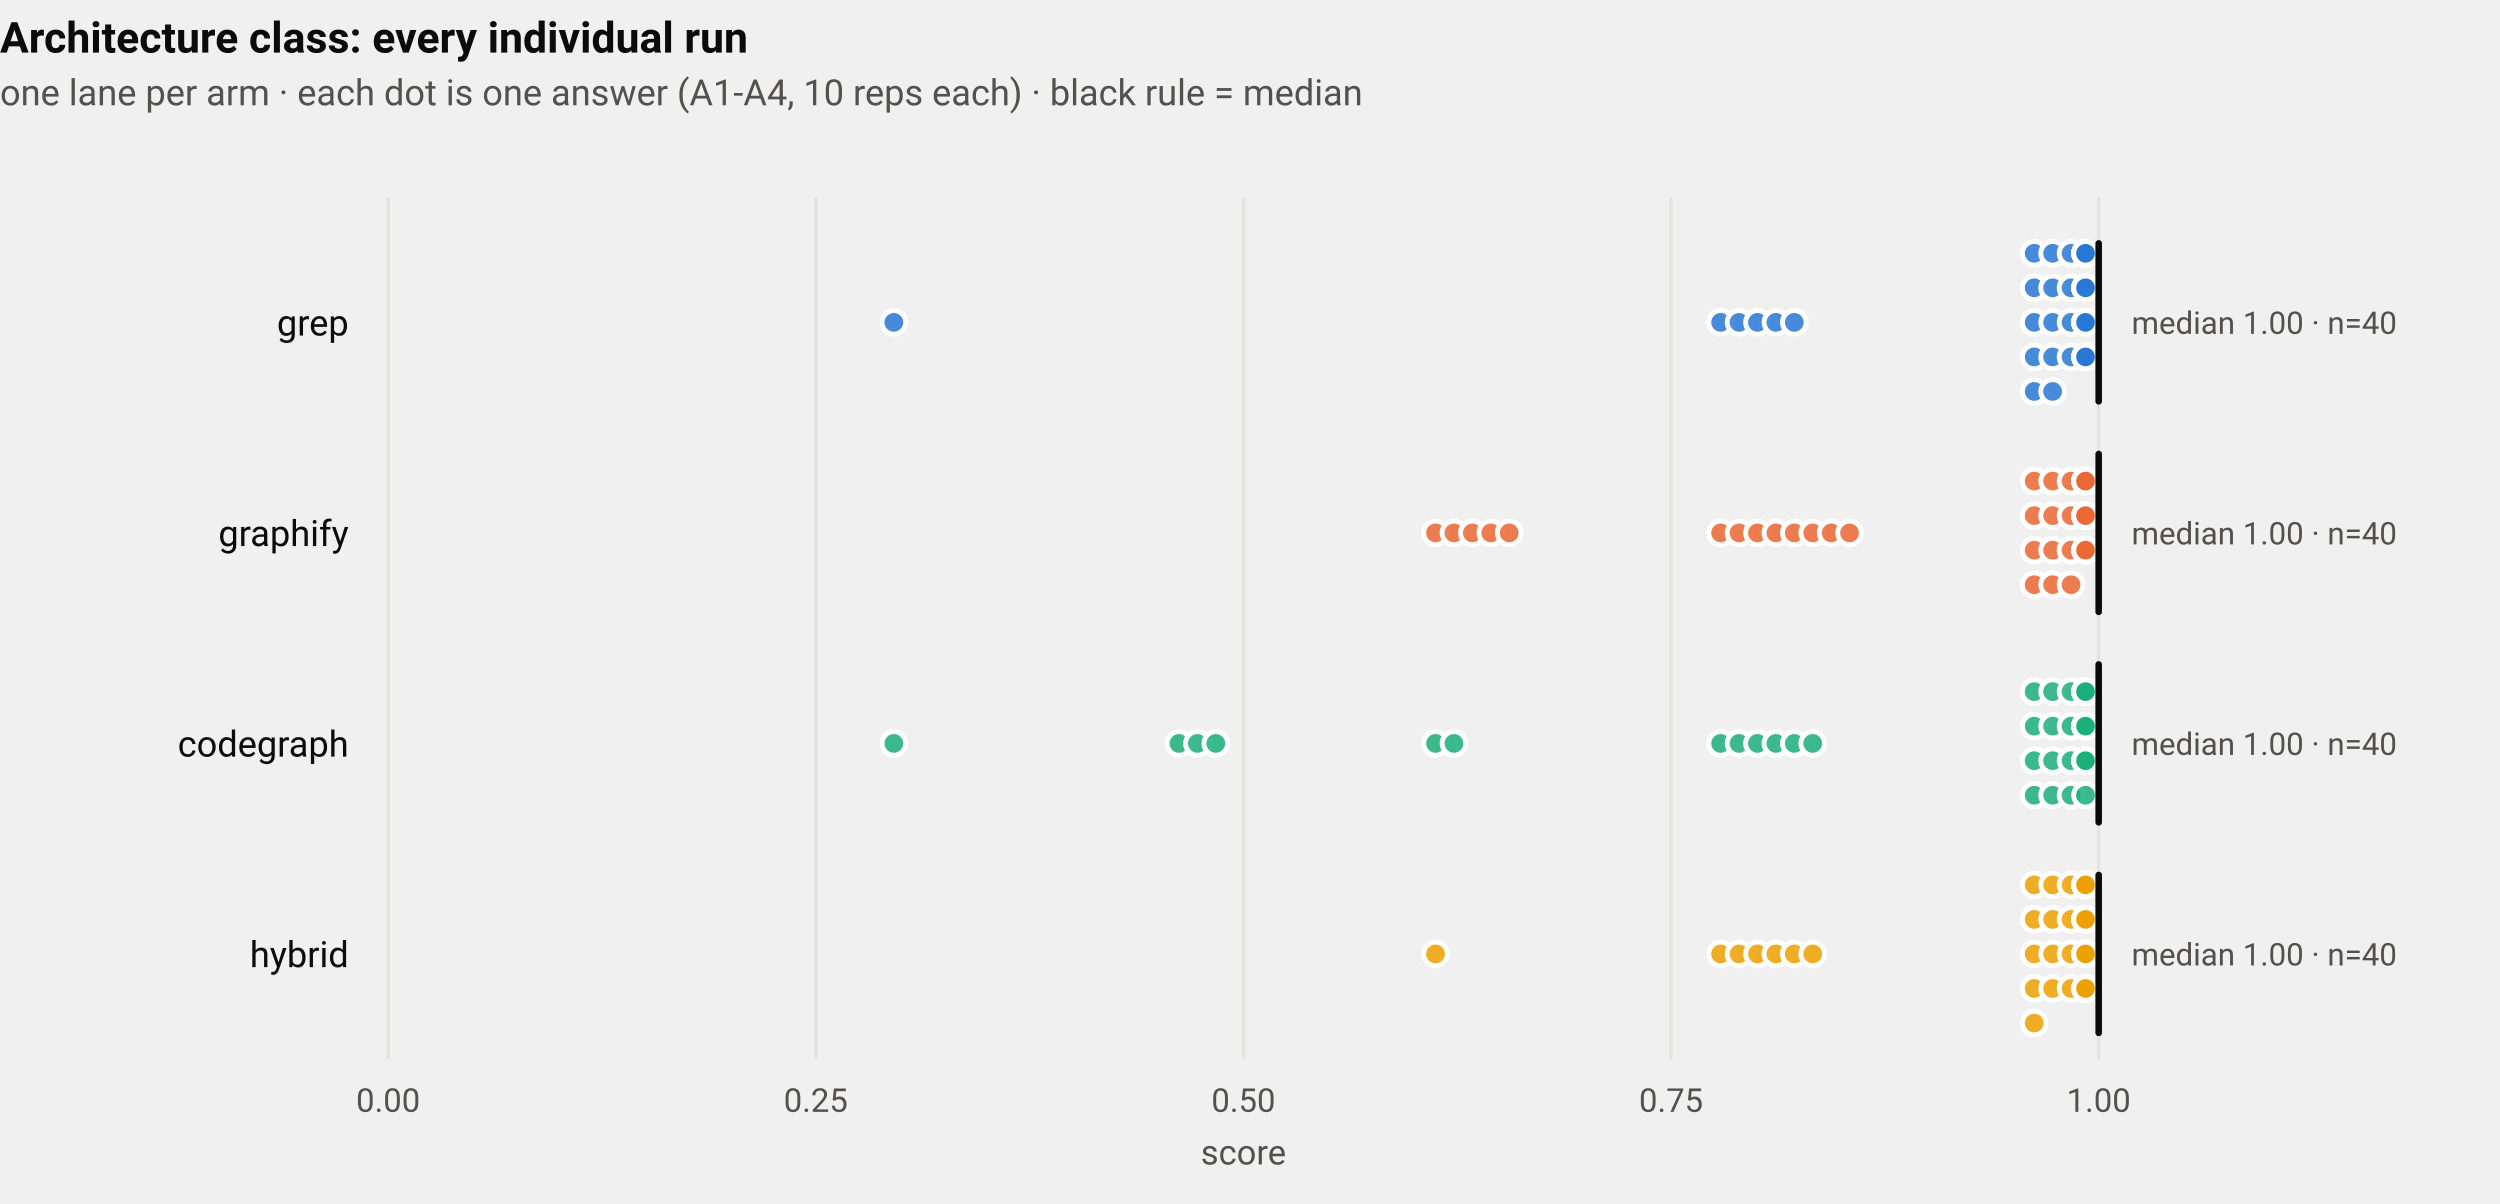
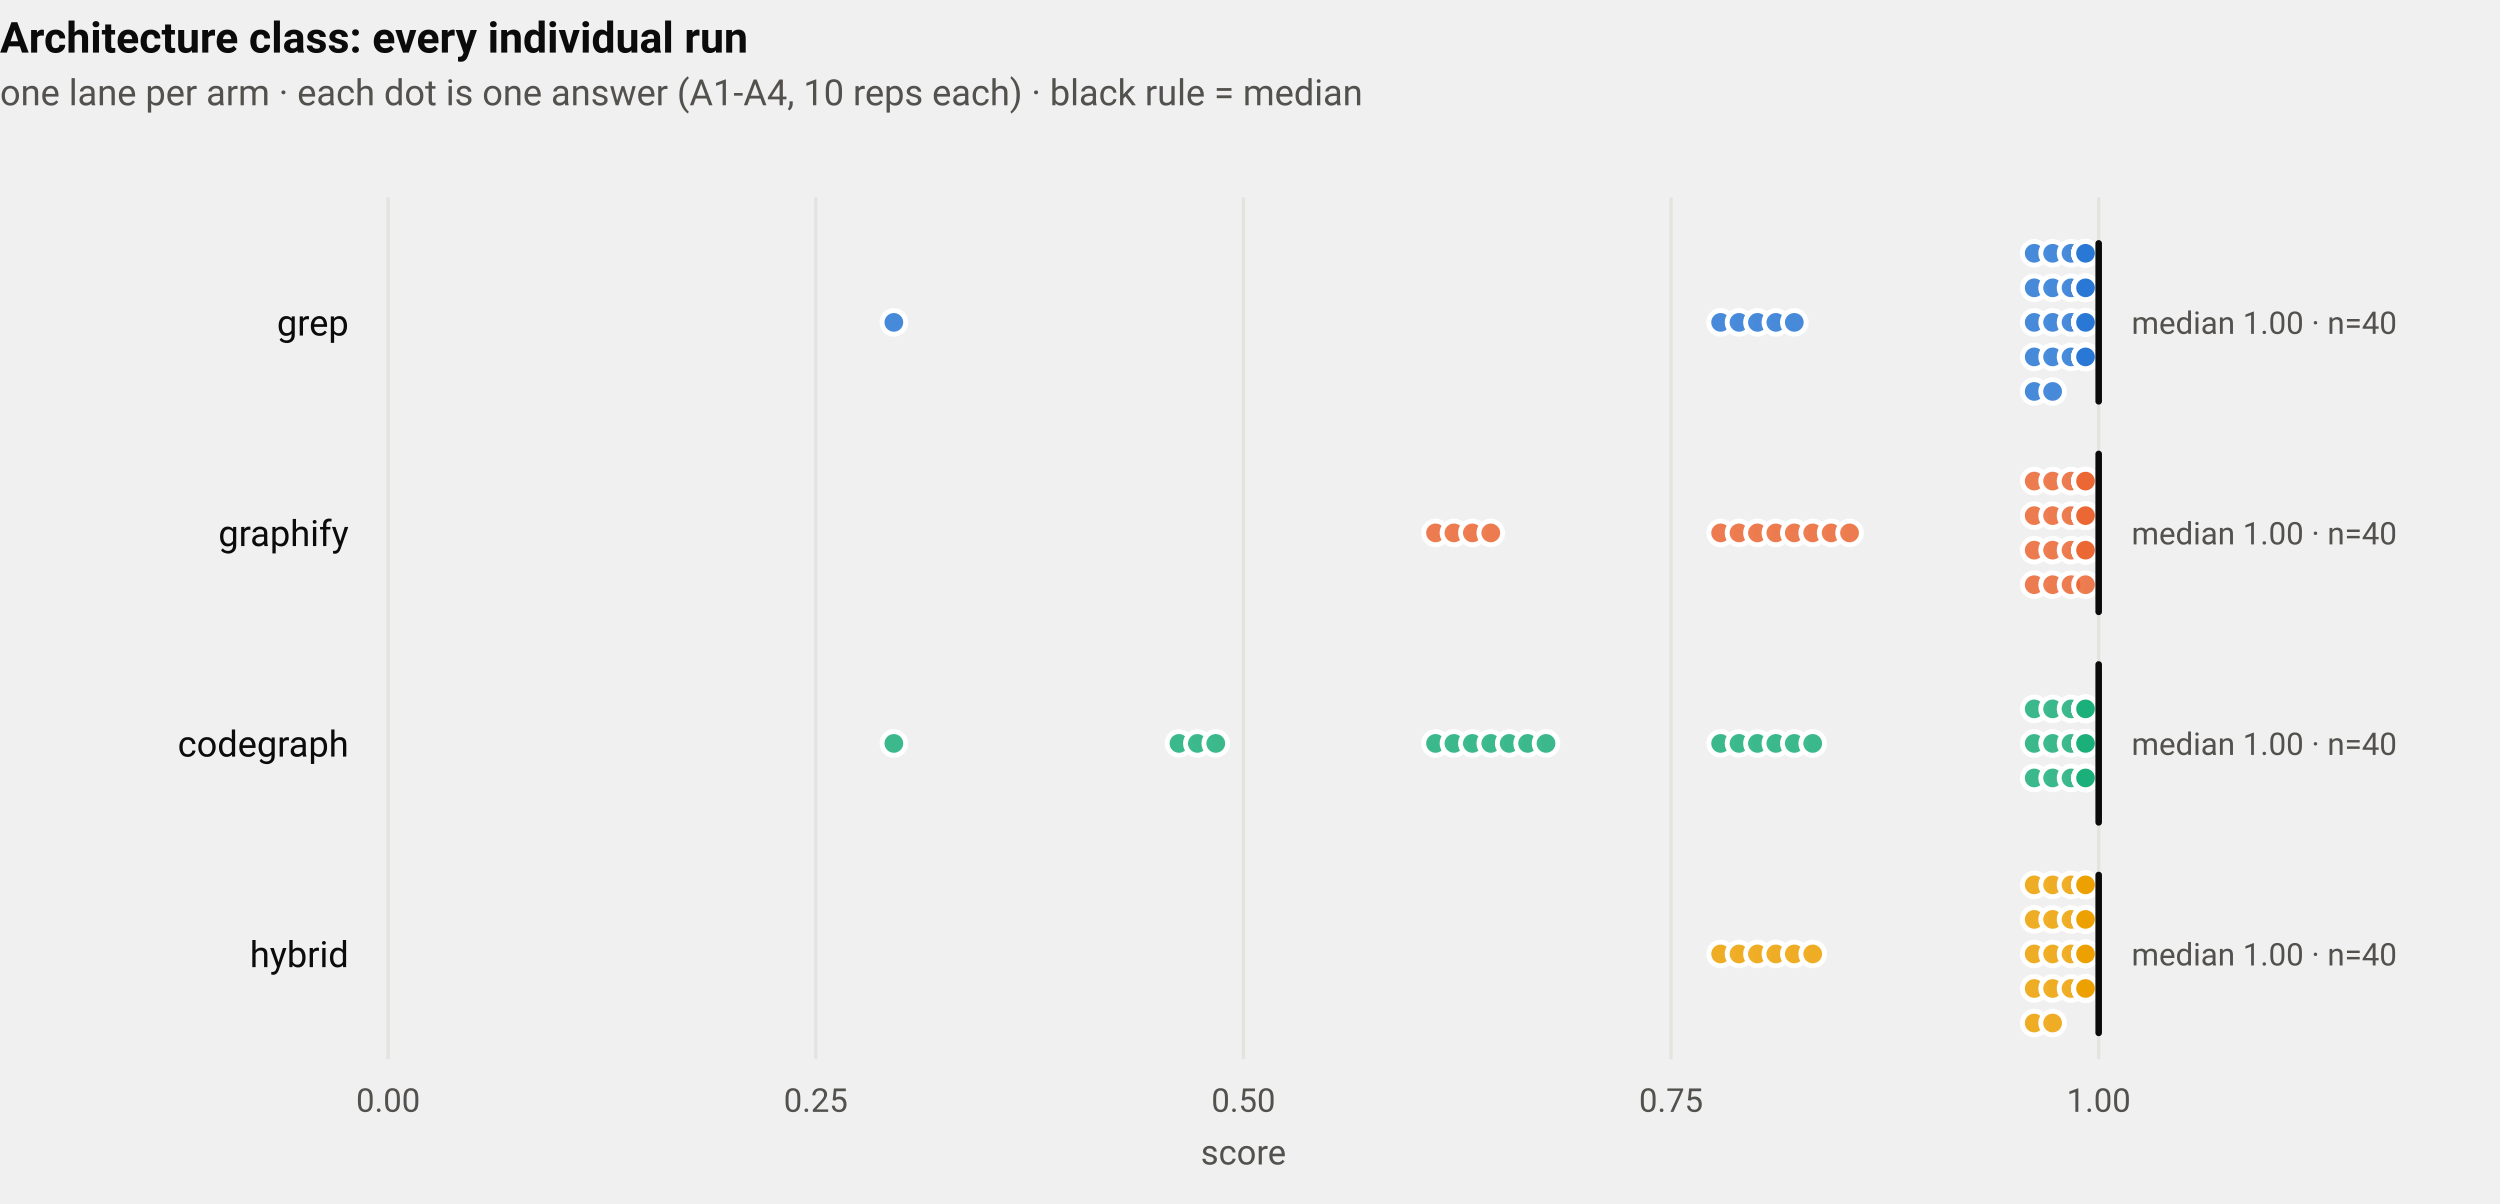
<svg xmlns="http://www.w3.org/2000/svg" width="760" height="366" viewBox="0 0 760 366" font-family="system-ui,-apple-system,Segoe UI,Roboto,sans-serif" role="img">
  <text x="0" y="16" font-size="13" font-weight="600" fill="#0b0b0b">Architecture class: every individual run</text>
  <text x="0" y="32" font-size="11" fill="#52514e">one lane per arm · each dot is one answer (A1-A4, 10 reps each) · black rule = median</text>
  <line x1="118" y1="60" x2="118" y2="322" stroke="#e3e3e0" stroke-width="1" />
  <text x="118" y="338" font-size="10" fill="#52514e" text-anchor="middle">0.00</text>
  <line x1="248" y1="60" x2="248" y2="322" stroke="#e3e3e0" stroke-width="1" />
  <text x="248" y="338" font-size="10" fill="#52514e" text-anchor="middle">0.25</text>
  <line x1="378" y1="60" x2="378" y2="322" stroke="#e3e3e0" stroke-width="1" />
  <text x="378" y="338" font-size="10" fill="#52514e" text-anchor="middle">0.50</text>
  <line x1="508" y1="60" x2="508" y2="322" stroke="#e3e3e0" stroke-width="1" />
  <text x="508" y="338" font-size="10" fill="#52514e" text-anchor="middle">0.75</text>
  <line x1="638" y1="60" x2="638" y2="322" stroke="#e3e3e0" stroke-width="1" />
  <text x="638" y="338" font-size="10" fill="#52514e" text-anchor="middle">1.00</text>
  <text x="378" y="354" font-size="10.5" fill="#52514e" text-anchor="middle">score</text>
  <text x="106" y="102" font-size="11" fill="#0b0b0b" text-anchor="end">grep</text>
  <circle cx="618.4" cy="77" r="3.6" fill="#2a78d6" fill-opacity="0.85" stroke="#ffffff" stroke-width="1.5" />
  <circle cx="624" cy="77" r="3.6" fill="#2a78d6" fill-opacity="0.85" stroke="#ffffff" stroke-width="1.5" />
  <circle cx="629.6" cy="77" r="3.6" fill="#2a78d6" fill-opacity="0.85" stroke="#ffffff" stroke-width="1.5" />
  <circle cx="634" cy="77" r="3.6" fill="#2a78d6" fill-opacity="0.85" stroke="#ffffff" stroke-width="1.5" />
  <circle cx="634" cy="77" r="3.6" fill="#2a78d6" fill-opacity="0.85" stroke="#ffffff" stroke-width="1.5" />
  <circle cx="634" cy="77" r="3.6" fill="#2a78d6" fill-opacity="0.85" stroke="#ffffff" stroke-width="1.5" />
  <circle cx="634" cy="77" r="3.6" fill="#2a78d6" fill-opacity="0.85" stroke="#ffffff" stroke-width="1.5" />
  <circle cx="634" cy="77" r="3.6" fill="#2a78d6" fill-opacity="0.85" stroke="#ffffff" stroke-width="1.5" />
  <circle cx="618.4" cy="87.5" r="3.6" fill="#2a78d6" fill-opacity="0.85" stroke="#ffffff" stroke-width="1.5" />
  <circle cx="624" cy="87.5" r="3.6" fill="#2a78d6" fill-opacity="0.85" stroke="#ffffff" stroke-width="1.5" />
  <circle cx="629.6" cy="87.5" r="3.6" fill="#2a78d6" fill-opacity="0.85" stroke="#ffffff" stroke-width="1.5" />
  <circle cx="634" cy="87.5" r="3.6" fill="#2a78d6" fill-opacity="0.85" stroke="#ffffff" stroke-width="1.5" />
  <circle cx="634" cy="87.5" r="3.6" fill="#2a78d6" fill-opacity="0.85" stroke="#ffffff" stroke-width="1.5" />
  <circle cx="634" cy="87.5" r="3.6" fill="#2a78d6" fill-opacity="0.85" stroke="#ffffff" stroke-width="1.5" />
  <circle cx="634" cy="87.5" r="3.6" fill="#2a78d6" fill-opacity="0.85" stroke="#ffffff" stroke-width="1.5" />
  <circle cx="634" cy="87.5" r="3.6" fill="#2a78d6" fill-opacity="0.85" stroke="#ffffff" stroke-width="1.5" />
  <circle cx="618.4" cy="98" r="3.6" fill="#2a78d6" fill-opacity="0.85" stroke="#ffffff" stroke-width="1.5" />
  <circle cx="624" cy="98" r="3.6" fill="#2a78d6" fill-opacity="0.85" stroke="#ffffff" stroke-width="1.5" />
  <circle cx="629.6" cy="98" r="3.6" fill="#2a78d6" fill-opacity="0.85" stroke="#ffffff" stroke-width="1.5" />
  <circle cx="634" cy="98" r="3.6" fill="#2a78d6" fill-opacity="0.85" stroke="#ffffff" stroke-width="1.5" />
  <circle cx="634" cy="98" r="3.6" fill="#2a78d6" fill-opacity="0.85" stroke="#ffffff" stroke-width="1.5" />
  <circle cx="634" cy="98" r="3.6" fill="#2a78d6" fill-opacity="0.85" stroke="#ffffff" stroke-width="1.5" />
  <circle cx="634" cy="98" r="3.6" fill="#2a78d6" fill-opacity="0.85" stroke="#ffffff" stroke-width="1.5" />
  <circle cx="634" cy="98" r="3.6" fill="#2a78d6" fill-opacity="0.85" stroke="#ffffff" stroke-width="1.5" />
  <circle cx="618.4" cy="108.5" r="3.6" fill="#2a78d6" fill-opacity="0.85" stroke="#ffffff" stroke-width="1.5" />
  <circle cx="624" cy="108.5" r="3.6" fill="#2a78d6" fill-opacity="0.85" stroke="#ffffff" stroke-width="1.5" />
  <circle cx="629.6" cy="108.5" r="3.6" fill="#2a78d6" fill-opacity="0.85" stroke="#ffffff" stroke-width="1.5" />
  <circle cx="634" cy="108.5" r="3.6" fill="#2a78d6" fill-opacity="0.85" stroke="#ffffff" stroke-width="1.5" />
  <circle cx="634" cy="108.5" r="3.6" fill="#2a78d6" fill-opacity="0.85" stroke="#ffffff" stroke-width="1.5" />
  <circle cx="634" cy="108.5" r="3.6" fill="#2a78d6" fill-opacity="0.85" stroke="#ffffff" stroke-width="1.5" />
  <circle cx="271.733" cy="98" r="3.6" fill="#2a78d6" fill-opacity="0.85" stroke="#ffffff" stroke-width="1.5" />
  <circle cx="523.067" cy="98" r="3.6" fill="#2a78d6" fill-opacity="0.85" stroke="#ffffff" stroke-width="1.5" />
  <circle cx="528.667" cy="98" r="3.6" fill="#2a78d6" fill-opacity="0.85" stroke="#ffffff" stroke-width="1.5" />
  <circle cx="534.267" cy="98" r="3.6" fill="#2a78d6" fill-opacity="0.85" stroke="#ffffff" stroke-width="1.5" />
  <circle cx="634" cy="108.5" r="3.6" fill="#2a78d6" fill-opacity="0.85" stroke="#ffffff" stroke-width="1.5" />
  <circle cx="539.867" cy="98" r="3.6" fill="#2a78d6" fill-opacity="0.85" stroke="#ffffff" stroke-width="1.5" />
  <circle cx="634" cy="108.5" r="3.6" fill="#2a78d6" fill-opacity="0.85" stroke="#ffffff" stroke-width="1.5" />
  <circle cx="545.467" cy="98" r="3.6" fill="#2a78d6" fill-opacity="0.85" stroke="#ffffff" stroke-width="1.5" />
  <circle cx="618.4" cy="119" r="3.6" fill="#2a78d6" fill-opacity="0.85" stroke="#ffffff" stroke-width="1.5" />
  <circle cx="624" cy="119" r="3.6" fill="#2a78d6" fill-opacity="0.85" stroke="#ffffff" stroke-width="1.5" />
  <line x1="638" y1="74" x2="638" y2="122" stroke="#0b0b0b" stroke-width="2" stroke-linecap="round" />
  <text x="648" y="101.5" font-size="9.5" fill="#52514e">median 1.00 · n=40</text>
  <text x="106" y="166" font-size="11" fill="#0b0b0b" text-anchor="end">graphify</text>
+   <circle cx="618.4" cy="146.25" r="3.6" fill="#eb6834" fill-opacity="0.85" stroke="#ffffff" stroke-width="1.5" />
  <circle cx="436.4" cy="162" r="3.6" fill="#eb6834" fill-opacity="0.85" stroke="#ffffff" stroke-width="1.5" />
-   <circle cx="442" cy="162" r="3.6" fill="#eb6834" fill-opacity="0.85" stroke="#ffffff" stroke-width="1.5" />
-   <circle cx="618.4" cy="146.25" r="3.6" fill="#eb6834" fill-opacity="0.85" stroke="#ffffff" stroke-width="1.5" />
  <circle cx="624" cy="146.25" r="3.6" fill="#eb6834" fill-opacity="0.85" stroke="#ffffff" stroke-width="1.5" />
  <circle cx="629.6" cy="146.25" r="3.6" fill="#eb6834" fill-opacity="0.85" stroke="#ffffff" stroke-width="1.5" />
  <circle cx="634" cy="146.25" r="3.6" fill="#eb6834" fill-opacity="0.85" stroke="#ffffff" stroke-width="1.5" />
  <circle cx="634" cy="146.25" r="3.6" fill="#eb6834" fill-opacity="0.85" stroke="#ffffff" stroke-width="1.5" />
  <circle cx="634" cy="146.25" r="3.6" fill="#eb6834" fill-opacity="0.85" stroke="#ffffff" stroke-width="1.5" />
  <circle cx="634" cy="146.25" r="3.6" fill="#eb6834" fill-opacity="0.85" stroke="#ffffff" stroke-width="1.5" />
-   <circle cx="447.6" cy="162" r="3.6" fill="#eb6834" fill-opacity="0.85" stroke="#ffffff" stroke-width="1.5" />
  <circle cx="634" cy="146.25" r="3.6" fill="#eb6834" fill-opacity="0.85" stroke="#ffffff" stroke-width="1.5" />
+   <circle cx="442" cy="162" r="3.6" fill="#eb6834" fill-opacity="0.85" stroke="#ffffff" stroke-width="1.5" />
  <circle cx="618.4" cy="156.75" r="3.6" fill="#eb6834" fill-opacity="0.85" stroke="#ffffff" stroke-width="1.5" />
  <circle cx="624" cy="156.75" r="3.6" fill="#eb6834" fill-opacity="0.85" stroke="#ffffff" stroke-width="1.5" />
+   <circle cx="629.6" cy="156.75" r="3.6" fill="#eb6834" fill-opacity="0.85" stroke="#ffffff" stroke-width="1.5" />
+   <circle cx="447.6" cy="162" r="3.6" fill="#eb6834" fill-opacity="0.85" stroke="#ffffff" stroke-width="1.5" />
+   <circle cx="634" cy="156.75" r="3.6" fill="#eb6834" fill-opacity="0.85" stroke="#ffffff" stroke-width="1.5" />
  <circle cx="453.2" cy="162" r="3.6" fill="#eb6834" fill-opacity="0.85" stroke="#ffffff" stroke-width="1.5" />
-   <circle cx="629.6" cy="156.75" r="3.6" fill="#eb6834" fill-opacity="0.85" stroke="#ffffff" stroke-width="1.5" />
-   <circle cx="458.8" cy="162" r="3.6" fill="#eb6834" fill-opacity="0.85" stroke="#ffffff" stroke-width="1.5" />
-   <circle cx="634" cy="156.75" r="3.6" fill="#eb6834" fill-opacity="0.85" stroke="#ffffff" stroke-width="1.5" />
  <circle cx="634" cy="156.75" r="3.6" fill="#eb6834" fill-opacity="0.85" stroke="#ffffff" stroke-width="1.5" />
  <circle cx="634" cy="156.75" r="3.6" fill="#eb6834" fill-opacity="0.85" stroke="#ffffff" stroke-width="1.5" />
  <circle cx="634" cy="156.75" r="3.6" fill="#eb6834" fill-opacity="0.85" stroke="#ffffff" stroke-width="1.5" />
  <circle cx="634" cy="156.75" r="3.6" fill="#eb6834" fill-opacity="0.85" stroke="#ffffff" stroke-width="1.5" />
  <circle cx="618.4" cy="167.25" r="3.6" fill="#eb6834" fill-opacity="0.85" stroke="#ffffff" stroke-width="1.5" />
  <circle cx="624" cy="167.25" r="3.6" fill="#eb6834" fill-opacity="0.85" stroke="#ffffff" stroke-width="1.5" />
  <circle cx="629.6" cy="167.25" r="3.6" fill="#eb6834" fill-opacity="0.85" stroke="#ffffff" stroke-width="1.5" />
  <circle cx="634" cy="167.25" r="3.6" fill="#eb6834" fill-opacity="0.85" stroke="#ffffff" stroke-width="1.5" />
  <circle cx="634" cy="167.25" r="3.6" fill="#eb6834" fill-opacity="0.85" stroke="#ffffff" stroke-width="1.5" />
  <circle cx="634" cy="167.25" r="3.6" fill="#eb6834" fill-opacity="0.85" stroke="#ffffff" stroke-width="1.5" />
  <circle cx="634" cy="167.25" r="3.6" fill="#eb6834" fill-opacity="0.85" stroke="#ffffff" stroke-width="1.5" />
  <circle cx="634" cy="167.25" r="3.6" fill="#eb6834" fill-opacity="0.85" stroke="#ffffff" stroke-width="1.5" />
  <circle cx="618.4" cy="177.75" r="3.6" fill="#eb6834" fill-opacity="0.85" stroke="#ffffff" stroke-width="1.5" />
+   <circle cx="624" cy="177.75" r="3.6" fill="#eb6834" fill-opacity="0.85" stroke="#ffffff" stroke-width="1.5" />
  <circle cx="523.067" cy="162" r="3.6" fill="#eb6834" fill-opacity="0.85" stroke="#ffffff" stroke-width="1.5" />
  <circle cx="528.667" cy="162" r="3.6" fill="#eb6834" fill-opacity="0.85" stroke="#ffffff" stroke-width="1.5" />
  <circle cx="534.267" cy="162" r="3.6" fill="#eb6834" fill-opacity="0.85" stroke="#ffffff" stroke-width="1.5" />
-   <circle cx="624" cy="177.75" r="3.6" fill="#eb6834" fill-opacity="0.85" stroke="#ffffff" stroke-width="1.5" />
+   <circle cx="629.6" cy="177.75" r="3.6" fill="#eb6834" fill-opacity="0.85" stroke="#ffffff" stroke-width="1.5" />
  <circle cx="539.867" cy="162" r="3.6" fill="#eb6834" fill-opacity="0.85" stroke="#ffffff" stroke-width="1.5" />
  <circle cx="545.467" cy="162" r="3.6" fill="#eb6834" fill-opacity="0.85" stroke="#ffffff" stroke-width="1.5" />
  <circle cx="551.067" cy="162" r="3.6" fill="#eb6834" fill-opacity="0.85" stroke="#ffffff" stroke-width="1.5" />
-   <circle cx="629.6" cy="177.75" r="3.6" fill="#eb6834" fill-opacity="0.85" stroke="#ffffff" stroke-width="1.5" />
+   <circle cx="634" cy="177.75" r="3.6" fill="#eb6834" fill-opacity="0.85" stroke="#ffffff" stroke-width="1.5" />
  <circle cx="556.667" cy="162" r="3.6" fill="#eb6834" fill-opacity="0.85" stroke="#ffffff" stroke-width="1.5" />
  <circle cx="562.267" cy="162" r="3.6" fill="#eb6834" fill-opacity="0.85" stroke="#ffffff" stroke-width="1.5" />
  <line x1="638" y1="138" x2="638" y2="186" stroke="#0b0b0b" stroke-width="2" stroke-linecap="round" />
  <text x="648" y="165.5" font-size="9.5" fill="#52514e">median 1.00 · n=40</text>
  <text x="106" y="230" font-size="11" fill="#0b0b0b" text-anchor="end">codegraph</text>
  <circle cx="436.4" cy="226" r="3.6" fill="#1baf7a" fill-opacity="0.85" stroke="#ffffff" stroke-width="1.5" />
-   <circle cx="618.4" cy="210.25" r="3.6" fill="#1baf7a" fill-opacity="0.85" stroke="#ffffff" stroke-width="1.5" />
-   <circle cx="624" cy="210.25" r="3.6" fill="#1baf7a" fill-opacity="0.85" stroke="#ffffff" stroke-width="1.5" />
-   <circle cx="629.6" cy="210.25" r="3.6" fill="#1baf7a" fill-opacity="0.85" stroke="#ffffff" stroke-width="1.5" />
+   <circle cx="618.4" cy="215.5" r="3.6" fill="#1baf7a" fill-opacity="0.85" stroke="#ffffff" stroke-width="1.5" />
+   <circle cx="624" cy="215.5" r="3.6" fill="#1baf7a" fill-opacity="0.85" stroke="#ffffff" stroke-width="1.5" />
+   <circle cx="629.6" cy="215.5" r="3.6" fill="#1baf7a" fill-opacity="0.85" stroke="#ffffff" stroke-width="1.5" />
  <circle cx="358.4" cy="226" r="3.6" fill="#1baf7a" fill-opacity="0.85" stroke="#ffffff" stroke-width="1.5" />
  <circle cx="364" cy="226" r="3.6" fill="#1baf7a" fill-opacity="0.85" stroke="#ffffff" stroke-width="1.5" />
-   <circle cx="634" cy="210.25" r="3.6" fill="#1baf7a" fill-opacity="0.85" stroke="#ffffff" stroke-width="1.5" />
-   <circle cx="634" cy="210.25" r="3.6" fill="#1baf7a" fill-opacity="0.85" stroke="#ffffff" stroke-width="1.5" />
-   <circle cx="634" cy="210.25" r="3.6" fill="#1baf7a" fill-opacity="0.85" stroke="#ffffff" stroke-width="1.5" />
+   <circle cx="634" cy="215.5" r="3.6" fill="#1baf7a" fill-opacity="0.85" stroke="#ffffff" stroke-width="1.5" />
+   <circle cx="634" cy="215.5" r="3.6" fill="#1baf7a" fill-opacity="0.85" stroke="#ffffff" stroke-width="1.5" />
+   <circle cx="634" cy="215.5" r="3.6" fill="#1baf7a" fill-opacity="0.85" stroke="#ffffff" stroke-width="1.5" />
  <circle cx="442" cy="226" r="3.6" fill="#1baf7a" fill-opacity="0.85" stroke="#ffffff" stroke-width="1.5" />
-   <circle cx="634" cy="210.25" r="3.6" fill="#1baf7a" fill-opacity="0.85" stroke="#ffffff" stroke-width="1.5" />
-   <circle cx="634" cy="210.25" r="3.6" fill="#1baf7a" fill-opacity="0.85" stroke="#ffffff" stroke-width="1.5" />
-   <circle cx="618.4" cy="220.75" r="3.6" fill="#1baf7a" fill-opacity="0.85" stroke="#ffffff" stroke-width="1.5" />
-   <circle cx="624" cy="220.75" r="3.6" fill="#1baf7a" fill-opacity="0.85" stroke="#ffffff" stroke-width="1.5" />
-   <circle cx="629.6" cy="220.75" r="3.6" fill="#1baf7a" fill-opacity="0.85" stroke="#ffffff" stroke-width="1.5" />
-   <circle cx="634" cy="220.75" r="3.6" fill="#1baf7a" fill-opacity="0.85" stroke="#ffffff" stroke-width="1.5" />
-   <circle cx="634" cy="220.75" r="3.6" fill="#1baf7a" fill-opacity="0.85" stroke="#ffffff" stroke-width="1.5" />
-   <circle cx="634" cy="220.75" r="3.6" fill="#1baf7a" fill-opacity="0.85" stroke="#ffffff" stroke-width="1.5" />
-   <circle cx="634" cy="220.75" r="3.6" fill="#1baf7a" fill-opacity="0.85" stroke="#ffffff" stroke-width="1.5" />
-   <circle cx="634" cy="220.75" r="3.6" fill="#1baf7a" fill-opacity="0.85" stroke="#ffffff" stroke-width="1.5" />
-   <circle cx="618.4" cy="231.25" r="3.6" fill="#1baf7a" fill-opacity="0.85" stroke="#ffffff" stroke-width="1.5" />
-   <circle cx="624" cy="231.25" r="3.6" fill="#1baf7a" fill-opacity="0.85" stroke="#ffffff" stroke-width="1.5" />
-   <circle cx="629.6" cy="231.25" r="3.6" fill="#1baf7a" fill-opacity="0.85" stroke="#ffffff" stroke-width="1.5" />
-   <circle cx="634" cy="231.25" r="3.6" fill="#1baf7a" fill-opacity="0.85" stroke="#ffffff" stroke-width="1.5" />
-   <circle cx="634" cy="231.25" r="3.6" fill="#1baf7a" fill-opacity="0.85" stroke="#ffffff" stroke-width="1.5" />
-   <circle cx="634" cy="231.25" r="3.6" fill="#1baf7a" fill-opacity="0.85" stroke="#ffffff" stroke-width="1.5" />
-   <circle cx="634" cy="231.25" r="3.6" fill="#1baf7a" fill-opacity="0.85" stroke="#ffffff" stroke-width="1.5" />
-   <circle cx="634" cy="231.25" r="3.6" fill="#1baf7a" fill-opacity="0.85" stroke="#ffffff" stroke-width="1.5" />
+   <circle cx="447.6" cy="226" r="3.6" fill="#1baf7a" fill-opacity="0.85" stroke="#ffffff" stroke-width="1.5" />
+   <circle cx="453.2" cy="226" r="3.6" fill="#1baf7a" fill-opacity="0.85" stroke="#ffffff" stroke-width="1.5" />
+   <circle cx="458.8" cy="226" r="3.6" fill="#1baf7a" fill-opacity="0.85" stroke="#ffffff" stroke-width="1.5" />
+   <circle cx="464.4" cy="226" r="3.6" fill="#1baf7a" fill-opacity="0.85" stroke="#ffffff" stroke-width="1.5" />
+   <circle cx="634" cy="215.5" r="3.6" fill="#1baf7a" fill-opacity="0.85" stroke="#ffffff" stroke-width="1.5" />
+   <circle cx="470" cy="226" r="3.6" fill="#1baf7a" fill-opacity="0.85" stroke="#ffffff" stroke-width="1.5" />
+   <circle cx="634" cy="215.5" r="3.6" fill="#1baf7a" fill-opacity="0.85" stroke="#ffffff" stroke-width="1.5" />
+   <circle cx="618.4" cy="226" r="3.6" fill="#1baf7a" fill-opacity="0.85" stroke="#ffffff" stroke-width="1.5" />
+   <circle cx="624" cy="226" r="3.6" fill="#1baf7a" fill-opacity="0.85" stroke="#ffffff" stroke-width="1.5" />
+   <circle cx="629.6" cy="226" r="3.6" fill="#1baf7a" fill-opacity="0.85" stroke="#ffffff" stroke-width="1.5" />
+   <circle cx="634" cy="226" r="3.6" fill="#1baf7a" fill-opacity="0.85" stroke="#ffffff" stroke-width="1.5" />
+   <circle cx="634" cy="226" r="3.6" fill="#1baf7a" fill-opacity="0.85" stroke="#ffffff" stroke-width="1.5" />
+   <circle cx="634" cy="226" r="3.6" fill="#1baf7a" fill-opacity="0.85" stroke="#ffffff" stroke-width="1.5" />
+   <circle cx="634" cy="226" r="3.6" fill="#1baf7a" fill-opacity="0.85" stroke="#ffffff" stroke-width="1.5" />
+   <circle cx="634" cy="226" r="3.6" fill="#1baf7a" fill-opacity="0.85" stroke="#ffffff" stroke-width="1.5" />
+   <circle cx="618.4" cy="236.5" r="3.6" fill="#1baf7a" fill-opacity="0.85" stroke="#ffffff" stroke-width="1.5" />
+   <circle cx="624" cy="236.5" r="3.6" fill="#1baf7a" fill-opacity="0.85" stroke="#ffffff" stroke-width="1.5" />
+   <circle cx="629.6" cy="236.5" r="3.6" fill="#1baf7a" fill-opacity="0.85" stroke="#ffffff" stroke-width="1.5" />
  <circle cx="369.6" cy="226" r="3.6" fill="#1baf7a" fill-opacity="0.85" stroke="#ffffff" stroke-width="1.5" />
-   <circle cx="618.4" cy="241.75" r="3.6" fill="#1baf7a" fill-opacity="0.85" stroke="#ffffff" stroke-width="1.5" />
+   <circle cx="634" cy="236.5" r="3.6" fill="#1baf7a" fill-opacity="0.85" stroke="#ffffff" stroke-width="1.5" />
  <circle cx="523.067" cy="226" r="3.6" fill="#1baf7a" fill-opacity="0.85" stroke="#ffffff" stroke-width="1.5" />
  <circle cx="528.667" cy="226" r="3.6" fill="#1baf7a" fill-opacity="0.85" stroke="#ffffff" stroke-width="1.5" />
-   <circle cx="624" cy="241.75" r="3.6" fill="#1baf7a" fill-opacity="0.85" stroke="#ffffff" stroke-width="1.5" />
+   <circle cx="634" cy="236.5" r="3.6" fill="#1baf7a" fill-opacity="0.85" stroke="#ffffff" stroke-width="1.5" />
  <circle cx="534.267" cy="226" r="3.6" fill="#1baf7a" fill-opacity="0.85" stroke="#ffffff" stroke-width="1.5" />
  <circle cx="539.867" cy="226" r="3.6" fill="#1baf7a" fill-opacity="0.85" stroke="#ffffff" stroke-width="1.5" />
  <circle cx="271.733" cy="226" r="3.6" fill="#1baf7a" fill-opacity="0.85" stroke="#ffffff" stroke-width="1.5" />
-   <circle cx="629.6" cy="241.75" r="3.6" fill="#1baf7a" fill-opacity="0.85" stroke="#ffffff" stroke-width="1.5" />
-   <circle cx="634" cy="241.75" r="3.6" fill="#1baf7a" fill-opacity="0.85" stroke="#ffffff" stroke-width="1.5" />
+   <circle cx="634" cy="236.5" r="3.6" fill="#1baf7a" fill-opacity="0.85" stroke="#ffffff" stroke-width="1.5" />
+   <circle cx="634" cy="236.5" r="3.6" fill="#1baf7a" fill-opacity="0.85" stroke="#ffffff" stroke-width="1.5" />
  <circle cx="545.467" cy="226" r="3.6" fill="#1baf7a" fill-opacity="0.85" stroke="#ffffff" stroke-width="1.5" />
  <circle cx="551.067" cy="226" r="3.6" fill="#1baf7a" fill-opacity="0.85" stroke="#ffffff" stroke-width="1.5" />
  <line x1="638" y1="202" x2="638" y2="250" stroke="#0b0b0b" stroke-width="2" stroke-linecap="round" />
  <text x="648" y="229.5" font-size="9.5" fill="#52514e">median 1.00 · n=40</text>
  <text x="106" y="294" font-size="11" fill="#0b0b0b" text-anchor="end">hybrid</text>
  <circle cx="618.4" cy="269" r="3.6" fill="#eda100" fill-opacity="0.85" stroke="#ffffff" stroke-width="1.5" />
  <circle cx="624" cy="269" r="3.6" fill="#eda100" fill-opacity="0.85" stroke="#ffffff" stroke-width="1.5" />
  <circle cx="629.6" cy="269" r="3.6" fill="#eda100" fill-opacity="0.85" stroke="#ffffff" stroke-width="1.5" />
  <circle cx="634" cy="269" r="3.6" fill="#eda100" fill-opacity="0.85" stroke="#ffffff" stroke-width="1.5" />
  <circle cx="634" cy="269" r="3.6" fill="#eda100" fill-opacity="0.85" stroke="#ffffff" stroke-width="1.5" />
  <circle cx="634" cy="269" r="3.6" fill="#eda100" fill-opacity="0.85" stroke="#ffffff" stroke-width="1.5" />
  <circle cx="634" cy="269" r="3.6" fill="#eda100" fill-opacity="0.85" stroke="#ffffff" stroke-width="1.5" />
  <circle cx="634" cy="269" r="3.6" fill="#eda100" fill-opacity="0.85" stroke="#ffffff" stroke-width="1.5" />
  <circle cx="618.4" cy="279.5" r="3.6" fill="#eda100" fill-opacity="0.85" stroke="#ffffff" stroke-width="1.5" />
  <circle cx="624" cy="279.5" r="3.6" fill="#eda100" fill-opacity="0.85" stroke="#ffffff" stroke-width="1.5" />
  <circle cx="629.6" cy="279.5" r="3.6" fill="#eda100" fill-opacity="0.85" stroke="#ffffff" stroke-width="1.5" />
  <circle cx="634" cy="279.5" r="3.6" fill="#eda100" fill-opacity="0.85" stroke="#ffffff" stroke-width="1.5" />
  <circle cx="634" cy="279.5" r="3.6" fill="#eda100" fill-opacity="0.85" stroke="#ffffff" stroke-width="1.5" />
-   <circle cx="436.4" cy="290" r="3.6" fill="#eda100" fill-opacity="0.85" stroke="#ffffff" stroke-width="1.5" />
  <circle cx="634" cy="279.5" r="3.6" fill="#eda100" fill-opacity="0.85" stroke="#ffffff" stroke-width="1.5" />
  <circle cx="634" cy="279.5" r="3.6" fill="#eda100" fill-opacity="0.85" stroke="#ffffff" stroke-width="1.5" />
  <circle cx="634" cy="279.5" r="3.6" fill="#eda100" fill-opacity="0.85" stroke="#ffffff" stroke-width="1.5" />
  <circle cx="618.4" cy="290" r="3.6" fill="#eda100" fill-opacity="0.85" stroke="#ffffff" stroke-width="1.5" />
  <circle cx="624" cy="290" r="3.6" fill="#eda100" fill-opacity="0.85" stroke="#ffffff" stroke-width="1.5" />
  <circle cx="629.6" cy="290" r="3.6" fill="#eda100" fill-opacity="0.85" stroke="#ffffff" stroke-width="1.5" />
  <circle cx="634" cy="290" r="3.6" fill="#eda100" fill-opacity="0.85" stroke="#ffffff" stroke-width="1.5" />
  <circle cx="634" cy="290" r="3.6" fill="#eda100" fill-opacity="0.85" stroke="#ffffff" stroke-width="1.5" />
  <circle cx="634" cy="290" r="3.6" fill="#eda100" fill-opacity="0.85" stroke="#ffffff" stroke-width="1.5" />
  <circle cx="634" cy="290" r="3.6" fill="#eda100" fill-opacity="0.85" stroke="#ffffff" stroke-width="1.5" />
  <circle cx="634" cy="290" r="3.6" fill="#eda100" fill-opacity="0.85" stroke="#ffffff" stroke-width="1.5" />
  <circle cx="618.4" cy="300.5" r="3.6" fill="#eda100" fill-opacity="0.85" stroke="#ffffff" stroke-width="1.5" />
  <circle cx="624" cy="300.5" r="3.6" fill="#eda100" fill-opacity="0.85" stroke="#ffffff" stroke-width="1.5" />
  <circle cx="629.6" cy="300.5" r="3.6" fill="#eda100" fill-opacity="0.85" stroke="#ffffff" stroke-width="1.5" />
  <circle cx="634" cy="300.5" r="3.6" fill="#eda100" fill-opacity="0.85" stroke="#ffffff" stroke-width="1.5" />
  <circle cx="634" cy="300.5" r="3.6" fill="#eda100" fill-opacity="0.85" stroke="#ffffff" stroke-width="1.5" />
  <circle cx="634" cy="300.5" r="3.6" fill="#eda100" fill-opacity="0.85" stroke="#ffffff" stroke-width="1.5" />
+   <circle cx="634" cy="300.5" r="3.6" fill="#eda100" fill-opacity="0.85" stroke="#ffffff" stroke-width="1.5" />
  <circle cx="523.067" cy="290" r="3.6" fill="#eda100" fill-opacity="0.85" stroke="#ffffff" stroke-width="1.5" />
  <circle cx="528.667" cy="290" r="3.6" fill="#eda100" fill-opacity="0.85" stroke="#ffffff" stroke-width="1.5" />
  <circle cx="534.267" cy="290" r="3.6" fill="#eda100" fill-opacity="0.85" stroke="#ffffff" stroke-width="1.5" />
  <circle cx="539.867" cy="290" r="3.6" fill="#eda100" fill-opacity="0.85" stroke="#ffffff" stroke-width="1.5" />
  <circle cx="545.467" cy="290" r="3.6" fill="#eda100" fill-opacity="0.85" stroke="#ffffff" stroke-width="1.5" />
  <circle cx="551.067" cy="290" r="3.6" fill="#eda100" fill-opacity="0.85" stroke="#ffffff" stroke-width="1.5" />
  <circle cx="634" cy="300.5" r="3.6" fill="#eda100" fill-opacity="0.85" stroke="#ffffff" stroke-width="1.5" />
-   <circle cx="634" cy="300.5" r="3.6" fill="#eda100" fill-opacity="0.85" stroke="#ffffff" stroke-width="1.5" />
  <circle cx="618.4" cy="311" r="3.6" fill="#eda100" fill-opacity="0.85" stroke="#ffffff" stroke-width="1.5" />
+   <circle cx="624" cy="311" r="3.6" fill="#eda100" fill-opacity="0.85" stroke="#ffffff" stroke-width="1.5" />
  <line x1="638" y1="266" x2="638" y2="314" stroke="#0b0b0b" stroke-width="2" stroke-linecap="round" />
  <text x="648" y="293.5" font-size="9.5" fill="#52514e">median 1.00 · n=40</text>
</svg>
